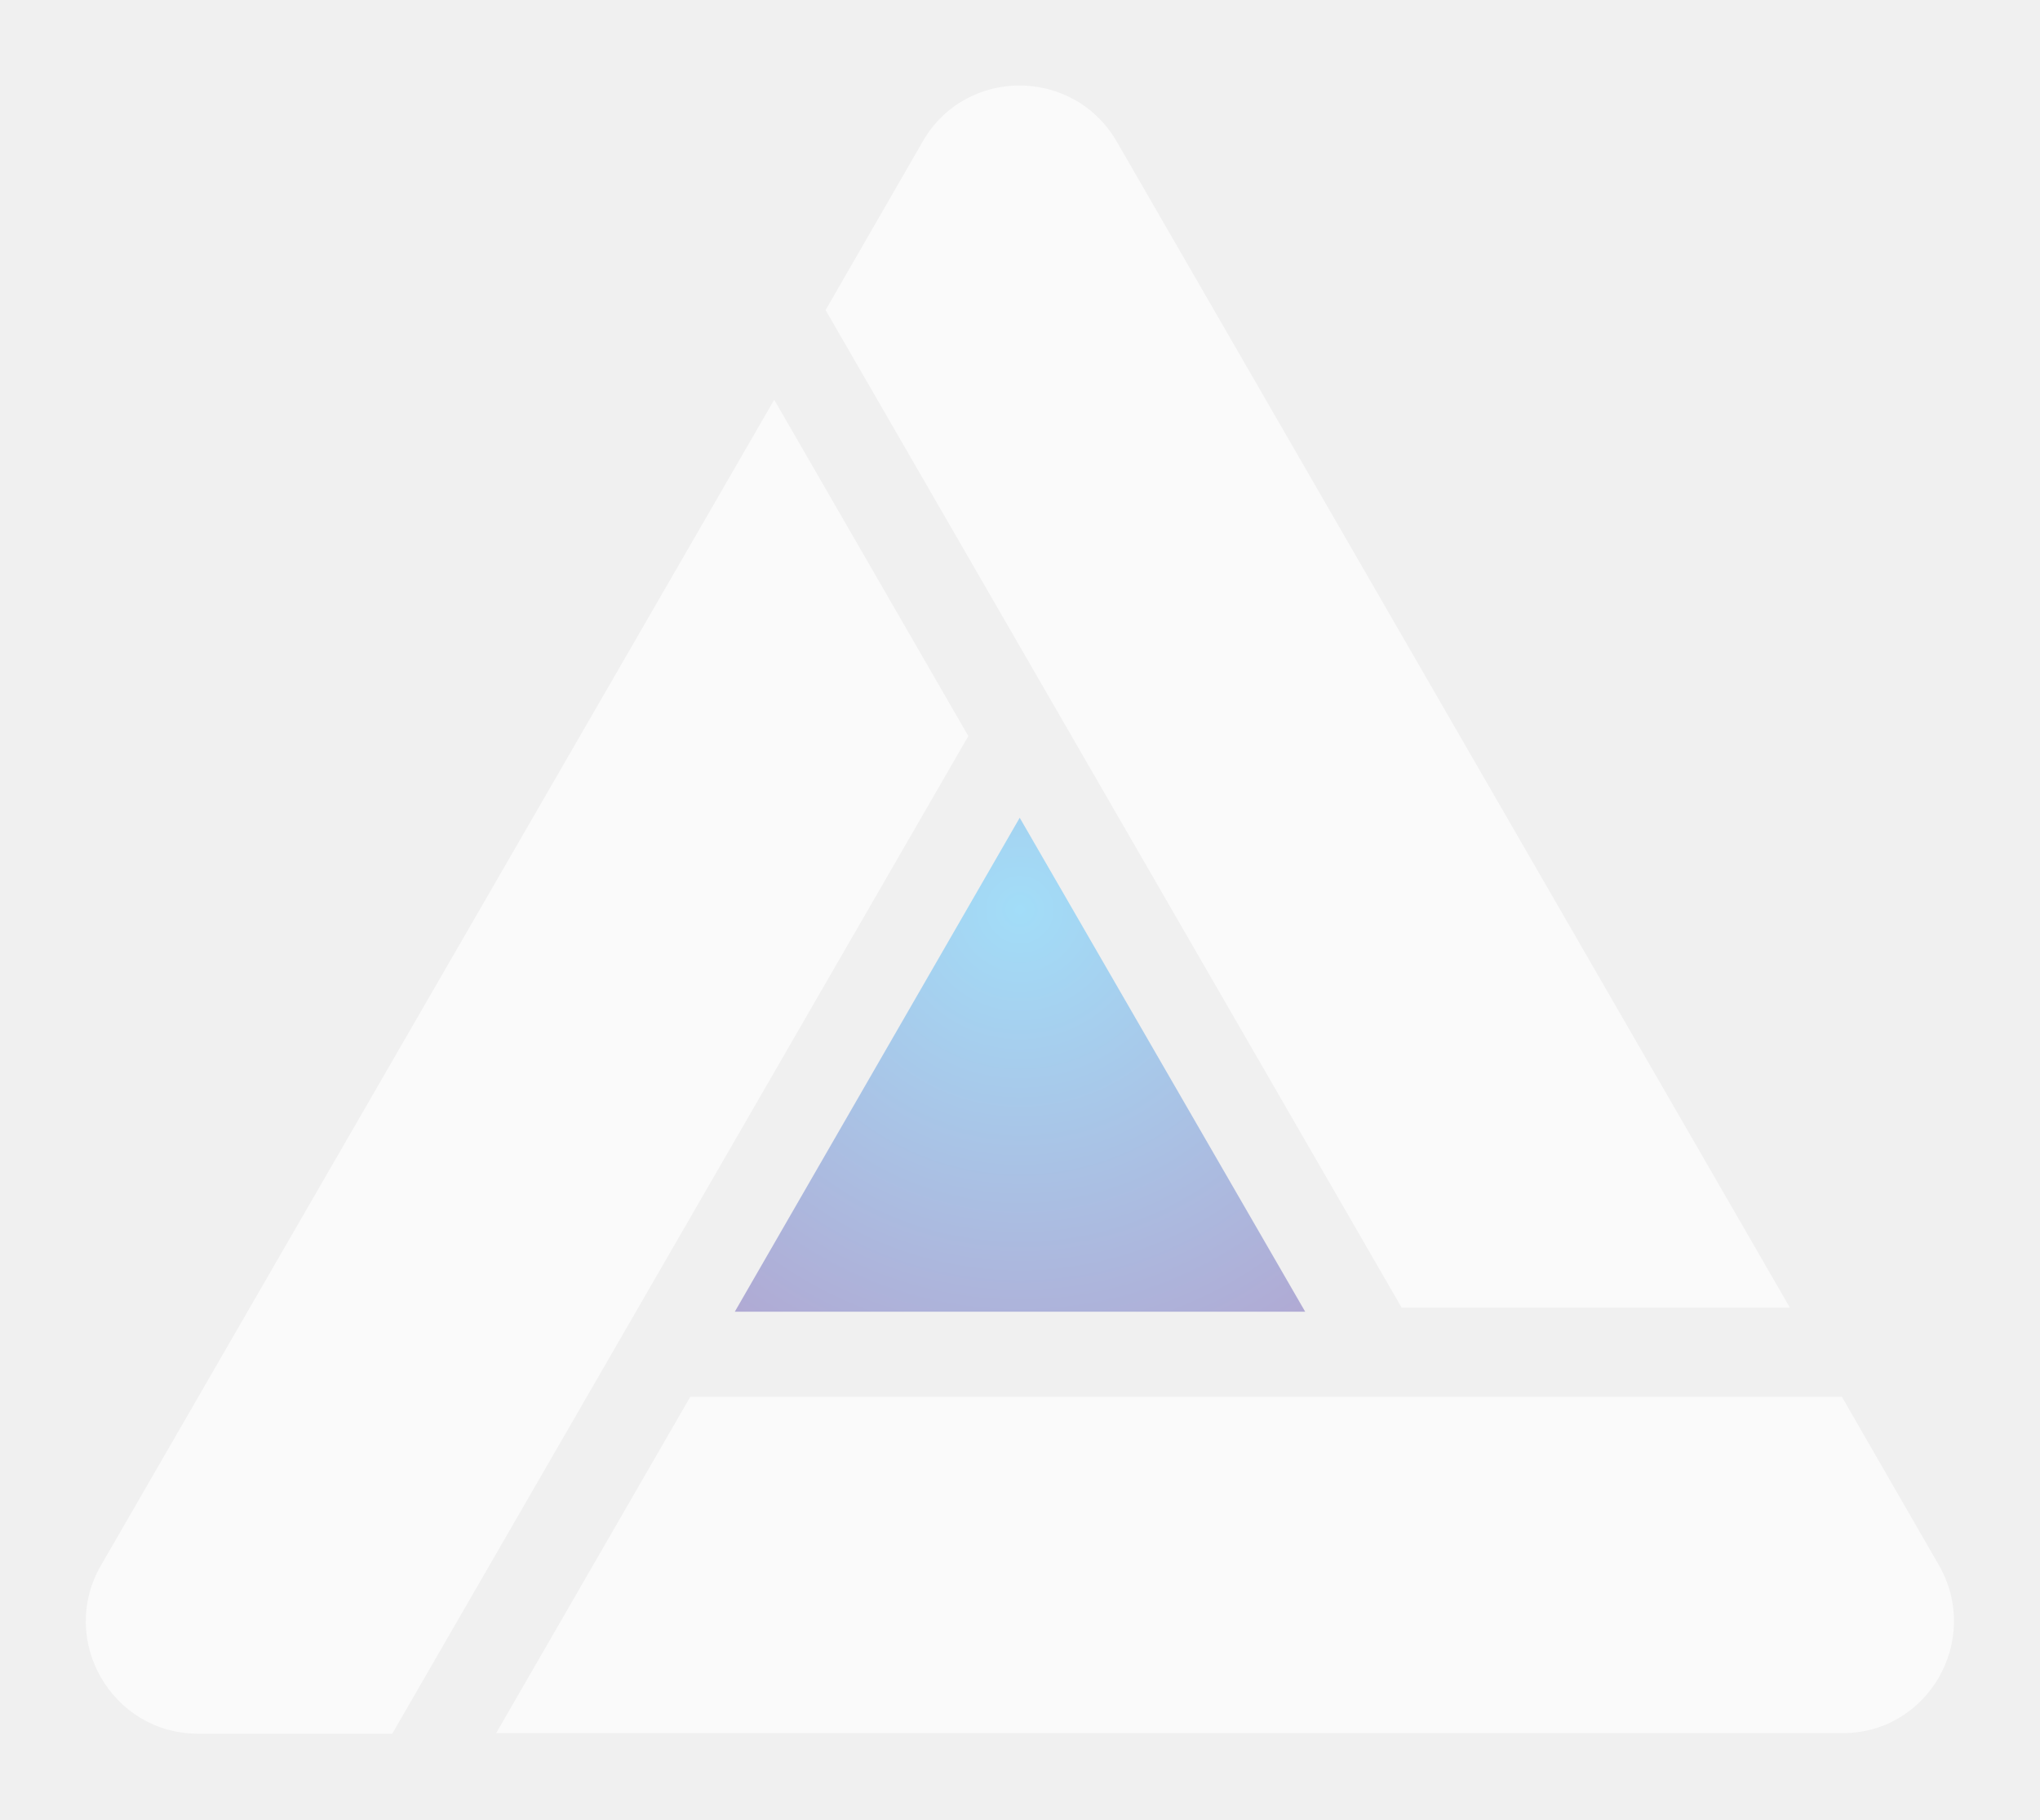
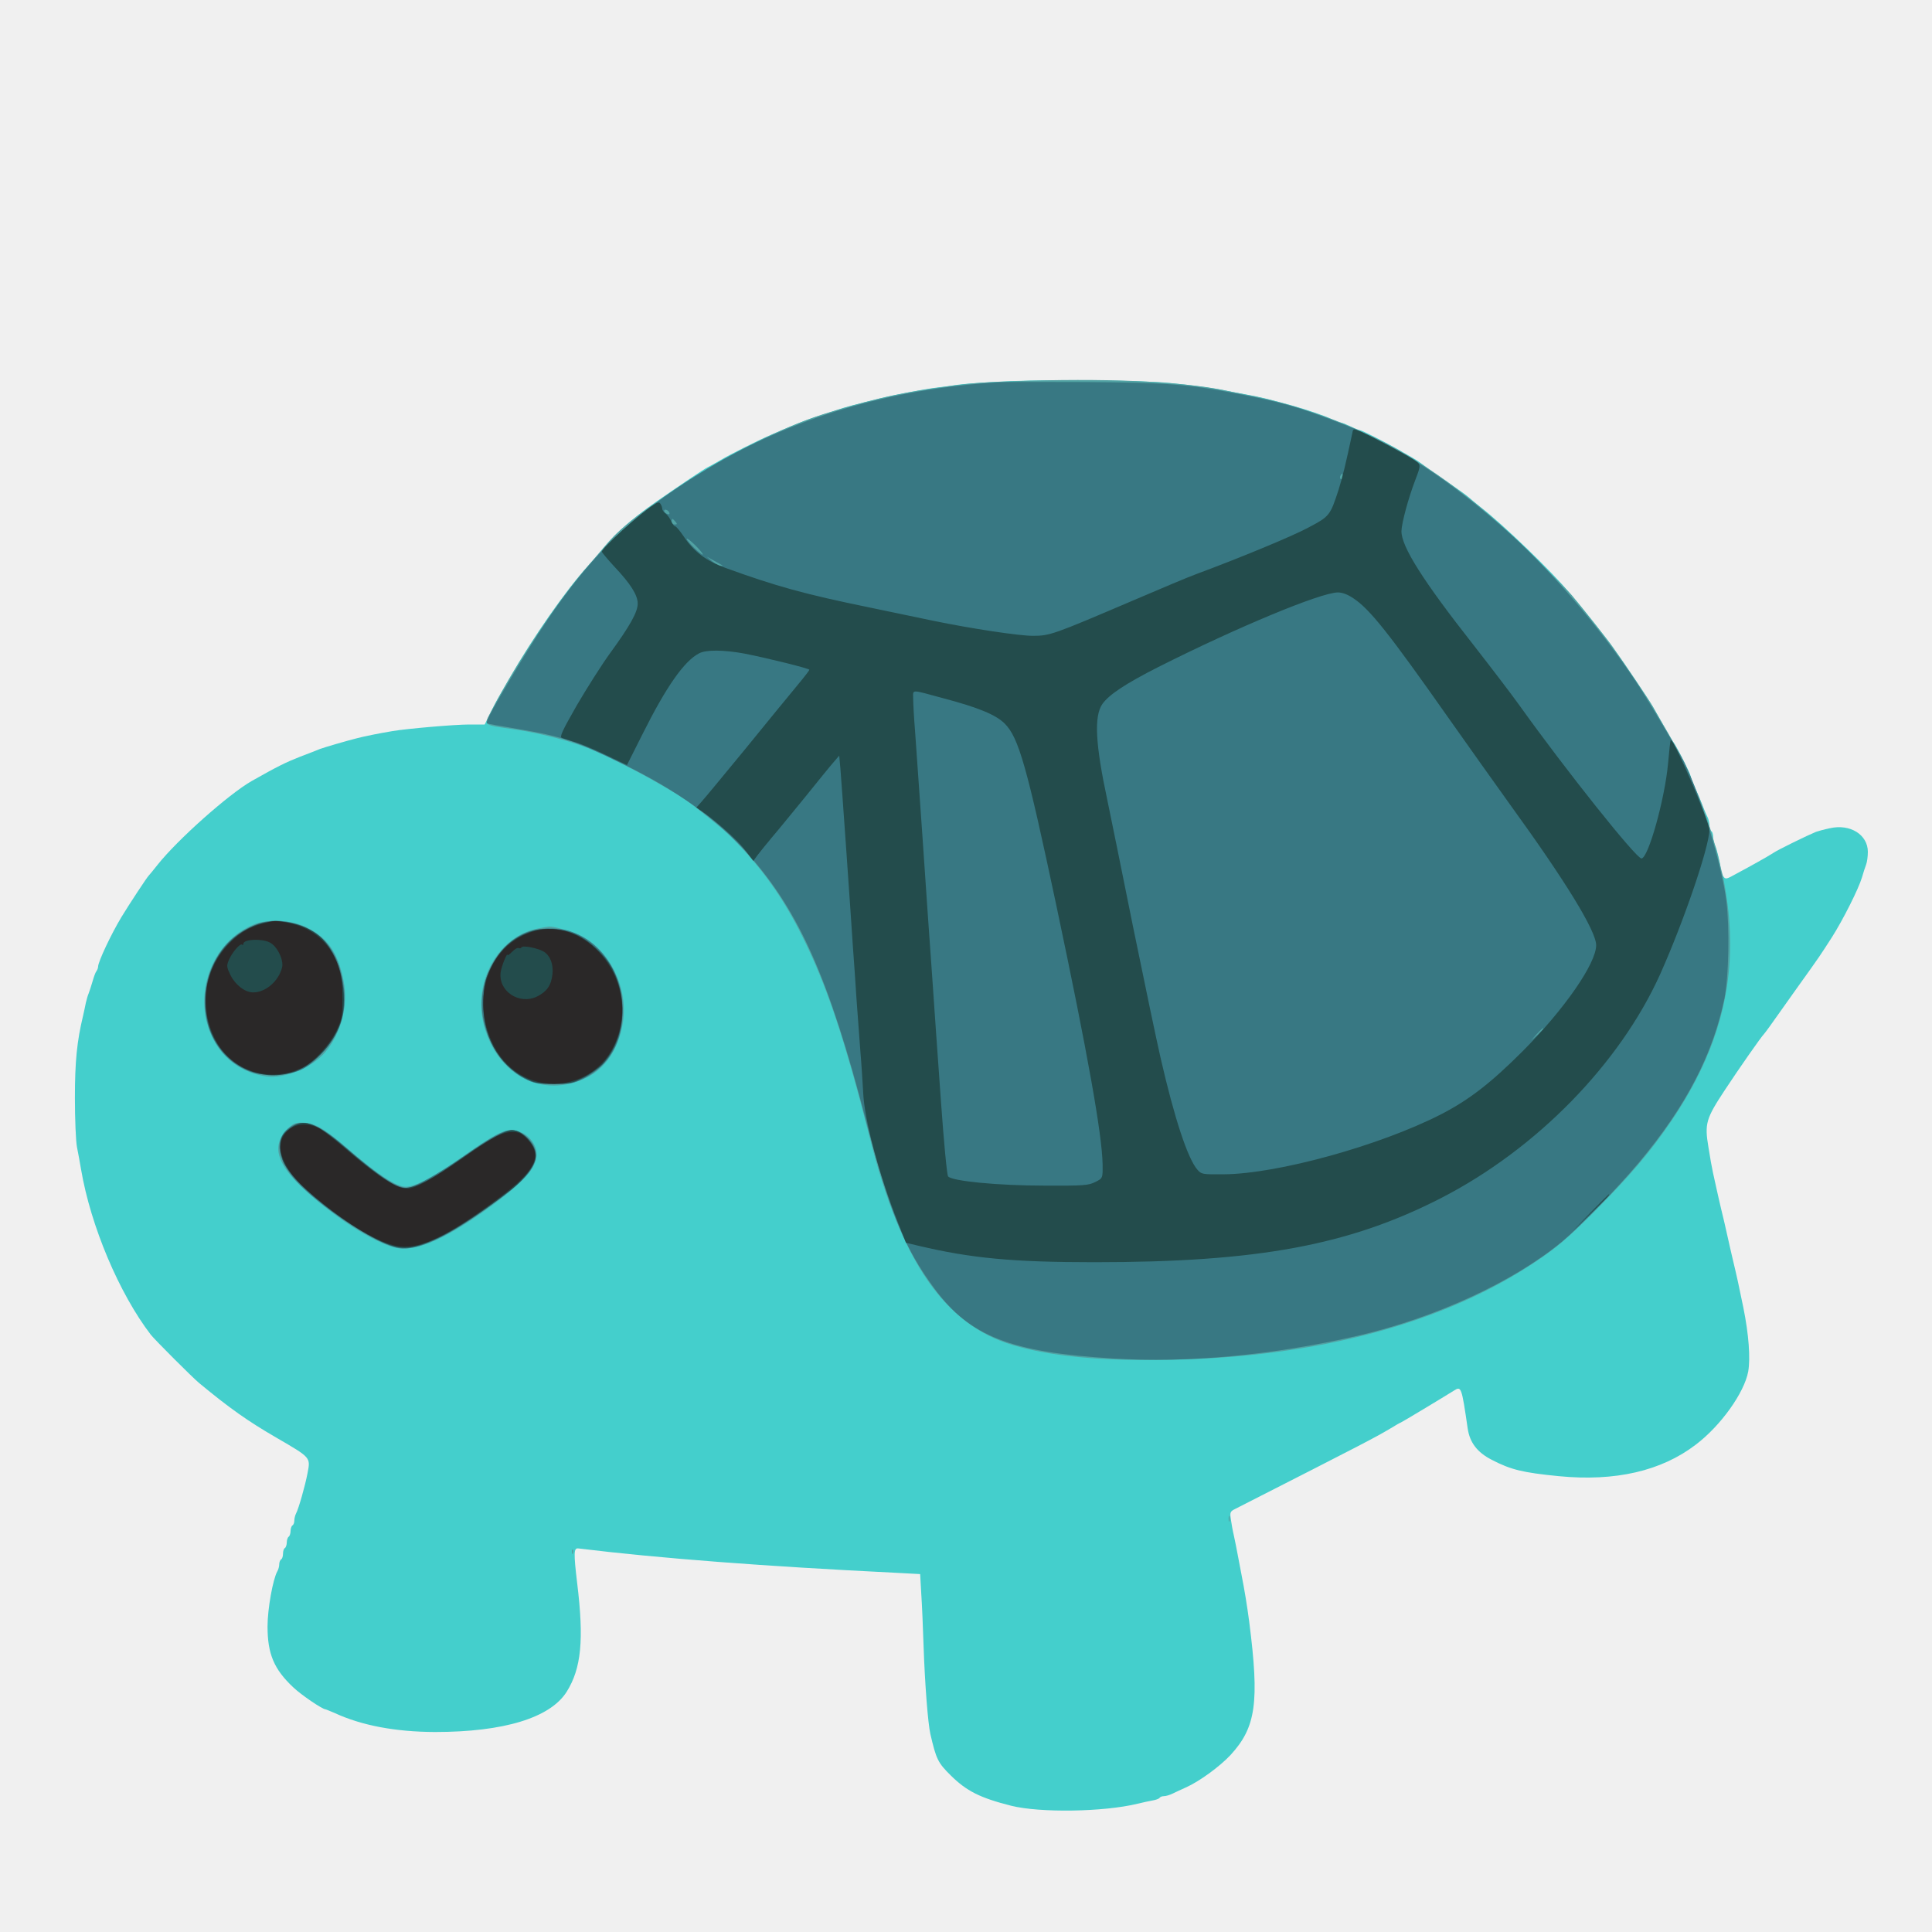
- <svg xmlns="http://www.w3.org/2000/svg" xmlns:xlink="http://www.w3.org/1999/xlink" version="1.1" id="Layer_1" x="0px" y="0px" viewBox="0 0 357.3 318.6" style="enable-background:new 0 0 357.3 318.6;" xml:space="preserve">
-   <style type="text/css">
- 	.st0{clip-path:url(#SVGID_00000113337896632168277910000000023085085965044388_);}
- 	.st1{fill:url(#SVGID_00000013887681291698298630000007337251733899413648_);}
- 	.st2{fill:#FFFFFF;}
- 	.st3{fill:#FAFAFA;}
- </style>
+ <svg xmlns="http://www.w3.org/2000/svg" width="1024" height="1024">
  <g>
-     <g>
-       <defs>
-         <polygon id="SVGID_1_" points="228.6,229.7 128.7,229.7 178.6,143.2    " />
-       </defs>
-       <clipPath id="SVGID_00000171714398683706915590000003431004812763861921_">
-         <use xlink:href="#SVGID_1_" style="overflow:visible;" />
-       </clipPath>
-       <g style="clip-path:url(#SVGID_00000171714398683706915590000003431004812763861921_);">
-         <radialGradient id="SVGID_00000098178616607910525110000001051538810791995295_" cx="178.635" cy="161.295" r="161.753" gradientTransform="matrix(1 0 0 -1 0 320.6)" gradientUnits="userSpaceOnUse">
-           <stop offset="0" style="stop-color:#A2DDF8" />
-           <stop offset="1" style="stop-color:#BC7DB4" />
-         </radialGradient>
-         <path style="fill:url(#SVGID_00000098178616607910525110000001051538810791995295_);" d="M34.7,311.1c-9.8,0-18.6-5.1-23.5-13.6     s-4.9-18.6,0-27.1L155.1,21.1c4.9-8.5,13.7-13.6,23.5-13.6s18.6,5.1,23.5,13.6l143.9,249.3c4.9,8.5,4.9,18.6,0,27.1     s-13.7,13.6-23.5,13.6H34.7z" />
-         <path class="st2" d="M178.6,15c6.6,0,13.2,3.3,17,9.8l102.1,176.8l0,0l37,64.1l4.9,8.4c7.6,13.1-1.9,29.5-17,29.5H86.9H68.7h-34     c-15.1,0-24.6-16.4-17-29.5L135.5,70l9.1-15.7l17-29.5C165.4,18.3,172,15,178.6,15L178.6,15z M178.6,0c-12.5,0-23.7,6.5-30,17.3     l-17,29.5l-9.1,15.7L4.7,266.6c-6.3,10.8-6.3,23.8,0,34.6c6.3,10.9,17.5,17.3,30,17.3h34h18.1h235.7c12.5,0,23.7-6.5,30-17.3     c6.3-10.8,6.3-23.8,0-34.6l-4.9-8.4l-37-64.1L208.6,17.3C202.4,6.5,191.2,0,178.6,0L178.6,0z" />
+     <svg width="1024" height="1024" />
+     <svg width="1024" height="1024" version="1.0" viewBox="0 0 1024 1024">
+       <g fill="#44cfcc" transform="matrix(.1 0 0 -.1 0 1024)">
+         <path d="M5360 8220c-113-5-239-13-280-19s-95-13-120-16c-64-8-227-39-290-55-137-34-202-51-225-60-11-4-51-17-90-29-38-12-81-27-95-33s-34-14-45-18c-19-8-56-23-132-56-69-30-217-104-268-135-27-16-57-32-65-36-14-6-150-97-276-185-134-94-227-178-298-269-10-13-37-44-60-69-116-127-287-372-416-595-9-16-29-50-43-75-15-25-41-73-57-107l-31-63h-82c-77 0-331-22-407-35-72-12-146-27-185-37-56-14-176-49-200-58-11-5-58-23-105-41-76-30-117-50-255-128-123-70-395-312-501-446-21-27-42-52-45-55-9-8-103-151-145-220-55-91-124-238-124-263 0-7-4-17-8-23-5-5-14-29-21-54s-17-54-21-65c-5-11-11-33-15-50-3-16-10-48-15-70-32-133-43-240-43-435 0-113 5-230 11-260s16-84 22-120c51-299 202-656 369-874 22-28 219-225 256-256 162-134 258-202 410-290 184-107 181-104 165-188-12-64-47-188-61-214-5-10-9-27-9-37 0-11-4-23-10-26-5-3-10-17-10-30s-5-27-10-30-10-17-10-30-5-27-10-30c-6-3-10-17-10-30s-4-27-10-30c-5-3-10-15-10-26 0-10-4-27-10-37-24-43-52-201-52-292 0-146 34-227 136-323 42-40 155-117 172-117 2 0 23-9 47-19 145-67 323-100 532-101 365 0 612 75 699 214 77 124 92 274 55 576-19 160-18 186 6 183 434-53 991-95 1681-129l131-7 6-106c4-58 9-180 12-271 7-206 23-411 36-470 31-134 40-153 108-220 84-83 155-119 321-161 153-38 490-33 670 11 25 6 60 14 78 17s35 9 38 14 13 9 23 9 31 6 47 14 47 22 69 32c72 32 180 111 237 172 135 147 154 278 99 707-11 83-24 164-41 250-5 28-14 75-20 105-5 30-15 75-20 100-6 25-13 64-16 86-6 38-4 43 22 56 703 358 739 377 822 426 29 18 54 32 56 32 3 0 229 136 283 170 38 24 40 19 72-201 11-75 51-127 127-166 102-53 164-68 356-87 299-29 543 27 726 167 133 101 257 275 278 388 12 71 3 196-26 339-27 131-31 150-59 268-5 20-14 62-21 92s-16 72-21 93c-5 20-13 54-18 75-5 20-14 62-21 92s-16 73-21 95-16 83-24 135c-21 125-13 151 88 304 71 108 193 283 207 296 3 3 16 21 30 40 13 19 77 109 142 200 134 187 122 171 186 270 59 92 143 259 161 320 7 25 17 55 22 68s9 43 9 67c0 91-94 150-202 125-29-6-62-15-73-19-44-18-202-95-225-111-14-9-51-31-82-48-32-18-83-46-115-63-54-30-57-31-70-13-7 10-13 26-13 36 0 24-20 109-31 130-5 10-9 29-9 42 0 14-4 28-10 31-5 3-10 17-10 31 0 13-4 32-9 42-8 16-17 36-40 95-5 12-18 43-30 69s-21 52-21 57c0 9-76 159-89 175-5 6-18 28-30 49-12 20-30 53-41 72s-29 51-40 70c-20 35-148 226-212 315-31 44-186 240-198 250-3 3-18 21-34 40-84 104-349 360-466 450-24 19-53 43-65 54-11 10-60 45-110 79-49 33-106 73-125 88s-52 37-72 48c-21 12-55 31-75 43-68 38-186 98-195 98-5 0-28 9-50 20-23 11-45 20-50 20s-27 9-51 19c-43 20-127 48-207 71-119 33-176 47-250 60-36 6-83 15-105 20-48 11-166 27-295 40-138 14-603 19-840 10z" />
      </g>
-     </g>
-     <g>
-       <path class="st3" d="M339.6,274.1l-17-29.5H120.9l-34,58.9h235.7C337.7,303.6,347.1,287.2,339.6,274.1z" />
-       <path class="st3" d="M245.5,229h68L195.6,24.8c-7.6-13.1-26.5-13.1-34,0l-17,29.5L245.5,229z" />
-       <path class="st3" d="M169.6,128.9l-34-58.9L17.7,274.1c-7.6,13.1,1.9,29.5,17,29.5h34L169.6,128.9z" />
-     </g>
+     </svg>
+     <svg width="1024" height="1024" version="1.0" viewBox="0 0 1024 1024">
+       <g fill="#51a2a3" transform="matrix(.1 0 0 -.1 0 1024)">
+         <path d="M5365 8219c-182-6-244-12-430-39-185-27-360-69-570-135-223-71-526-223-764-383-209-140-310-219-373-292-23-28-72-83-106-123-158-179-381-514-517-774-42-80-50-74 116-98 143-20 316-66 417-109 188-81 450-226 544-301 140-111 167-134 208-176 153-156 263-311 364-515 129-259 225-547 356-1064 165-655 398-993 758-1099 205-61 475-86 845-78 775 16 1440 195 1922 517 119 80 166 120 311 264 193 194 300 319 414 487 254 375 349 744 296 1150-8 58-19 123-24 145-6 21-16 62-22 89-7 28-15 61-20 75-4 14-13 45-20 70-14 49-45 138-65 185-8 17-23 55-35 85-30 76-49 117-83 175-17 28-38 65-48 83-39 66-60 103-79 137-20 35-148 226-212 315-27 39-137 177-217 275-14 17-104 109-200 205-217 216-405 369-634 514-245 155-589 288-897 345-36 7-85 17-110 22-239 49-642 66-1125 48zM1348 5341c-232-93-335-388-215-614 55-104 155-174 277-192 98-14 247 47 316 131 84 102 120 245 95 376-30 149-85 229-196 283-77 38-204 46-277 16zm1504-22c-211-41-347-283-287-512 70-268 312-392 543-279 102 50 170 152 193 290 30 181-67 383-219 461-43 22-145 52-172 50-8-1-34-5-58-10zM1520 4251c-104-109-32-234 257-450 130-97 268-169 339-178 101-11 248 54 453 200 222 159 293 244 272 325-16 58-72 102-130 102-46 0-102-30-251-135-164-115-258-165-310-165-50 0-147 64-305 200-131 113-178 139-244 140-38 0-49-5-81-39zm4992-2061c0-14 2-19 5-12 2 6 2 18 0 25-3 6-5 1-5-13zm-3481-176c0-11 3-14 6-6 3 7 2 16-1 19-3 4-6-2-5-13z" />
+       </g>
+     </svg>
+     <svg width="1024" height="1024" version="1.0" viewBox="0 0 1024 1024">
+       <g fill="#387883" transform="matrix(.1 0 0 -.1 0 1024)">
+         <path d="M5295 8214c-576-34-1098-189-1545-458-451-272-693-526-1019-1071-120-201-158-271-150-279 2-2 74-15 159-29 234-39 314-65 555-183 295-144 504-294 672-483 271-305 429-663 623-1411 125-483 203-674 363-890 188-253 402-337 942-370 402-25 853 17 1305 121 409 95 823 286 1080 499 98 82 291 280 408 420 249 298 391 572 452 869 23 116 28 373 10 517-26 198-137 561-227 739-22 43-147 256-206 350-181 290-470 637-710 853-311 281-606 474-892 585-224 87-310 112-535 156-283 55-388 63-825 66-220 1-427 1-460-1zm1821-511c-10-10-19 5-10 18 6 11 8 11 12 0 2-7 1-15-2-18zm-3568-181c2-7-2-10-12-6-9 3-16 11-16 16 0 13 23 5 28-10zm32-47c10-12 10-15-4-15-9 0-16 7-16 15s2 15 4 15 9-7 16-15zm145-174c-7-6-85 70-85 83 0 6 20-10 45-34 24-24 42-46 40-49zm104-58c2-2-2-3-10-3s-27 11-44 25l-30 25 40-22c22-12 42-23 44-25zm4351-2456c0-2-15-16-32-33l-33-29 29 33c28 30 36 37 36 29zm-6831 550c-103-44-172-109-219-209-101-214-25-466 168-556 49-23 70-27 152-27 117 1 168 22 250 105 100 100 142 227 121 365-15 104-45 176-96 233-90 100-257 140-376 89zm1444-38c-118-45-210-170-234-316-29-177 68-378 222-460 49-25 63-28 154-28 89 0 106 3 157 28 136 67 210 196 209 366 0 193-119 366-286 417-67 20-160 17-222-7zM1543 4270c-98-60-78-187 50-313 150-147 415-316 521-332 97-15 245 52 466 211 200 142 260 209 260 285 0 62-69 129-132 129-39-1-104-36-237-129-132-93-255-164-303-175-51-12-151 52-338 215-141 122-218 152-287 109z" />
+       </g>
+     </svg>
+     <svg width="1024" height="1024" version="1.0" viewBox="0 0 1024 1024">
+       <g fill="#234c4c" transform="matrix(.1 0 0 -.1 0 1024)">
+         <path d="M7167 7942c-36-169-51-229-72-297-45-138-48-142-160-201-85-46-363-161-595-247-36-13-189-77-340-142-419-179-436-185-526-185-74 0-330 39-524 79-52 11-205 43-340 71-347 71-497 113-765 210-102 37-168 86-222 168-19 28-39 52-44 52s-15 12-22 28c-6 15-20 33-29 40-10 7-18 19-18 25 0 7-4 18-9 26-7 11-14 10-37-5-72-45-274-228-274-248 0-4 30-40 66-79 86-91 124-151 124-196s-41-118-145-261c-44-60-123-185-177-277-80-140-93-169-80-174 10-4 42-14 72-23s104-40 164-69l109-52 83 165c125 250 220 386 299 427 37 20 131 19 240-1 118-23 345-79 345-86 0-3-30-42-66-85-37-44-160-195-274-335-115-140-220-267-234-282l-25-28 32-22c80-56 190-155 228-206l42-55 21 29c12 16 46 58 76 94 31 36 110 133 177 215 67 83 134 166 151 185l30 35 6-65c3-36 17-229 31-430s30-430 35-510c6-80 15-210 20-290 6-80 15-201 20-270 6-69 12-168 15-220 6-145 83-431 181-681l46-116 67-16c278-66 500-87 931-87 868 0 1351 90 1840 341 505 260 945 711 1159 1185 125 279 261 677 261 765 0 45-192 491-205 477-2-2-8-58-14-125-17-188-105-503-141-503-28 0-401 468-642 805-47 66-159 212-247 325-270 343-384 524-383 605 1 43 36 173 73 270 32 84 32 83-13 112-53 33-232 127-279 147-37 15-37 15-42-12zm6-873c87-57 189-186 504-634 104-148 252-355 327-460 292-403 456-669 456-745 0-96-168-339-389-561-170-170-284-258-433-335-324-166-867-316-1151-318-116-1-119 0-141 25-51 59-121 271-194 589-22 96-88 411-147 700-58 289-119 588-135 665-65 303-72 449-27 514 36 50 122 107 297 196 419 211 859 394 951 395 23 0 51-10 82-31zm-2173-530c186-49 279-88 325-134 74-74 117-224 274-965 166-784 242-1212 245-1370 1-75 1-75-39-95-37-18-59-20-270-19-247 0-491 24-510 49-6 7-23 188-38 401-15 214-37 515-47 669-11 154-34 478-50 720-17 242-35 499-40 570-6 72-10 149-10 173 0 49-17 49 160 1zM1369 5342c-122-41-221-145-260-274-32-104-24-233 20-322 78-160 253-240 417-191 109 32 219 145 259 265 48 145-5 367-109 456-83 72-224 100-327 66zm1454-36c-107-35-176-97-227-206-25-54-31-80-34-157-9-188 77-347 228-421 47-23 67-27 145-27 82 0 97 3 157 33 36 18 82 51 103 73 115 128 137 331 54 497-36 74-120 155-196 189-68 31-168 39-230 19zM1555 4272c-54-34-70-60-70-111 0-25 9-64 20-85 66-135 433-409 595-445 61-14 125 1 235 54 88 42 245 147 376 251 76 61 129 133 129 178 0 59-71 136-125 136-36 0-125-49-253-139-220-155-299-188-363-156-55 28-147 97-254 189-159 138-227 168-290 128zm6875-459-95-98 98 95c90 88 102 100 94 100-1 0-45-44-97-97z" />
+       </g>
+     </svg>
+     <svg width="1024" height="1024" version="1.0" viewBox="0 0 1024 1024">
+       <g fill="#2a2828" transform="matrix(.1 0 0 -.1 0 1024)">
+         <path d="M1390 5344c-73-20-126-52-182-112-128-137-154-337-65-505 88-167 291-230 461-145 63 32 143 120 179 195 30 63 32 75 32 173 0 83-5 119-23 172-42 121-138 203-267 227-70 13-66 13-135-5zm41-100c38-19 74-93 64-132-18-72-87-132-153-132-43 0-94 39-120 91-21 43-22 50-9 81 17 40 61 91 70 81 4-3 7-1 7 5 0 24 98 29 141 6zm1402 61c-241-67-344-356-217-606 74-147 226-226 379-198 159 29 267 145 297 316 48 285-209 558-459 488zm51-110c33-22 50-67 44-120-7-59-30-91-82-117-96-46-208 31-192 132 5 32 36 107 36 88 0-4 11 4 25 18s29 23 34 19c5-3 12-1 15 4 8 12 90-5 120-24zm-1351-941c-44-34-58-87-38-143 29-82 85-146 220-253 166-132 315-214 404-225 112-13 262 60 527 259 194 144 232 224 148 311-31 31-43 37-79 37-53 0-103-26-266-141-147-103-248-159-290-159-59 0-161 66-338 220-52 44-111 90-132 101-55 27-116 25-156-7z" />
+       </g>
+     </svg>
  </g>
</svg>
